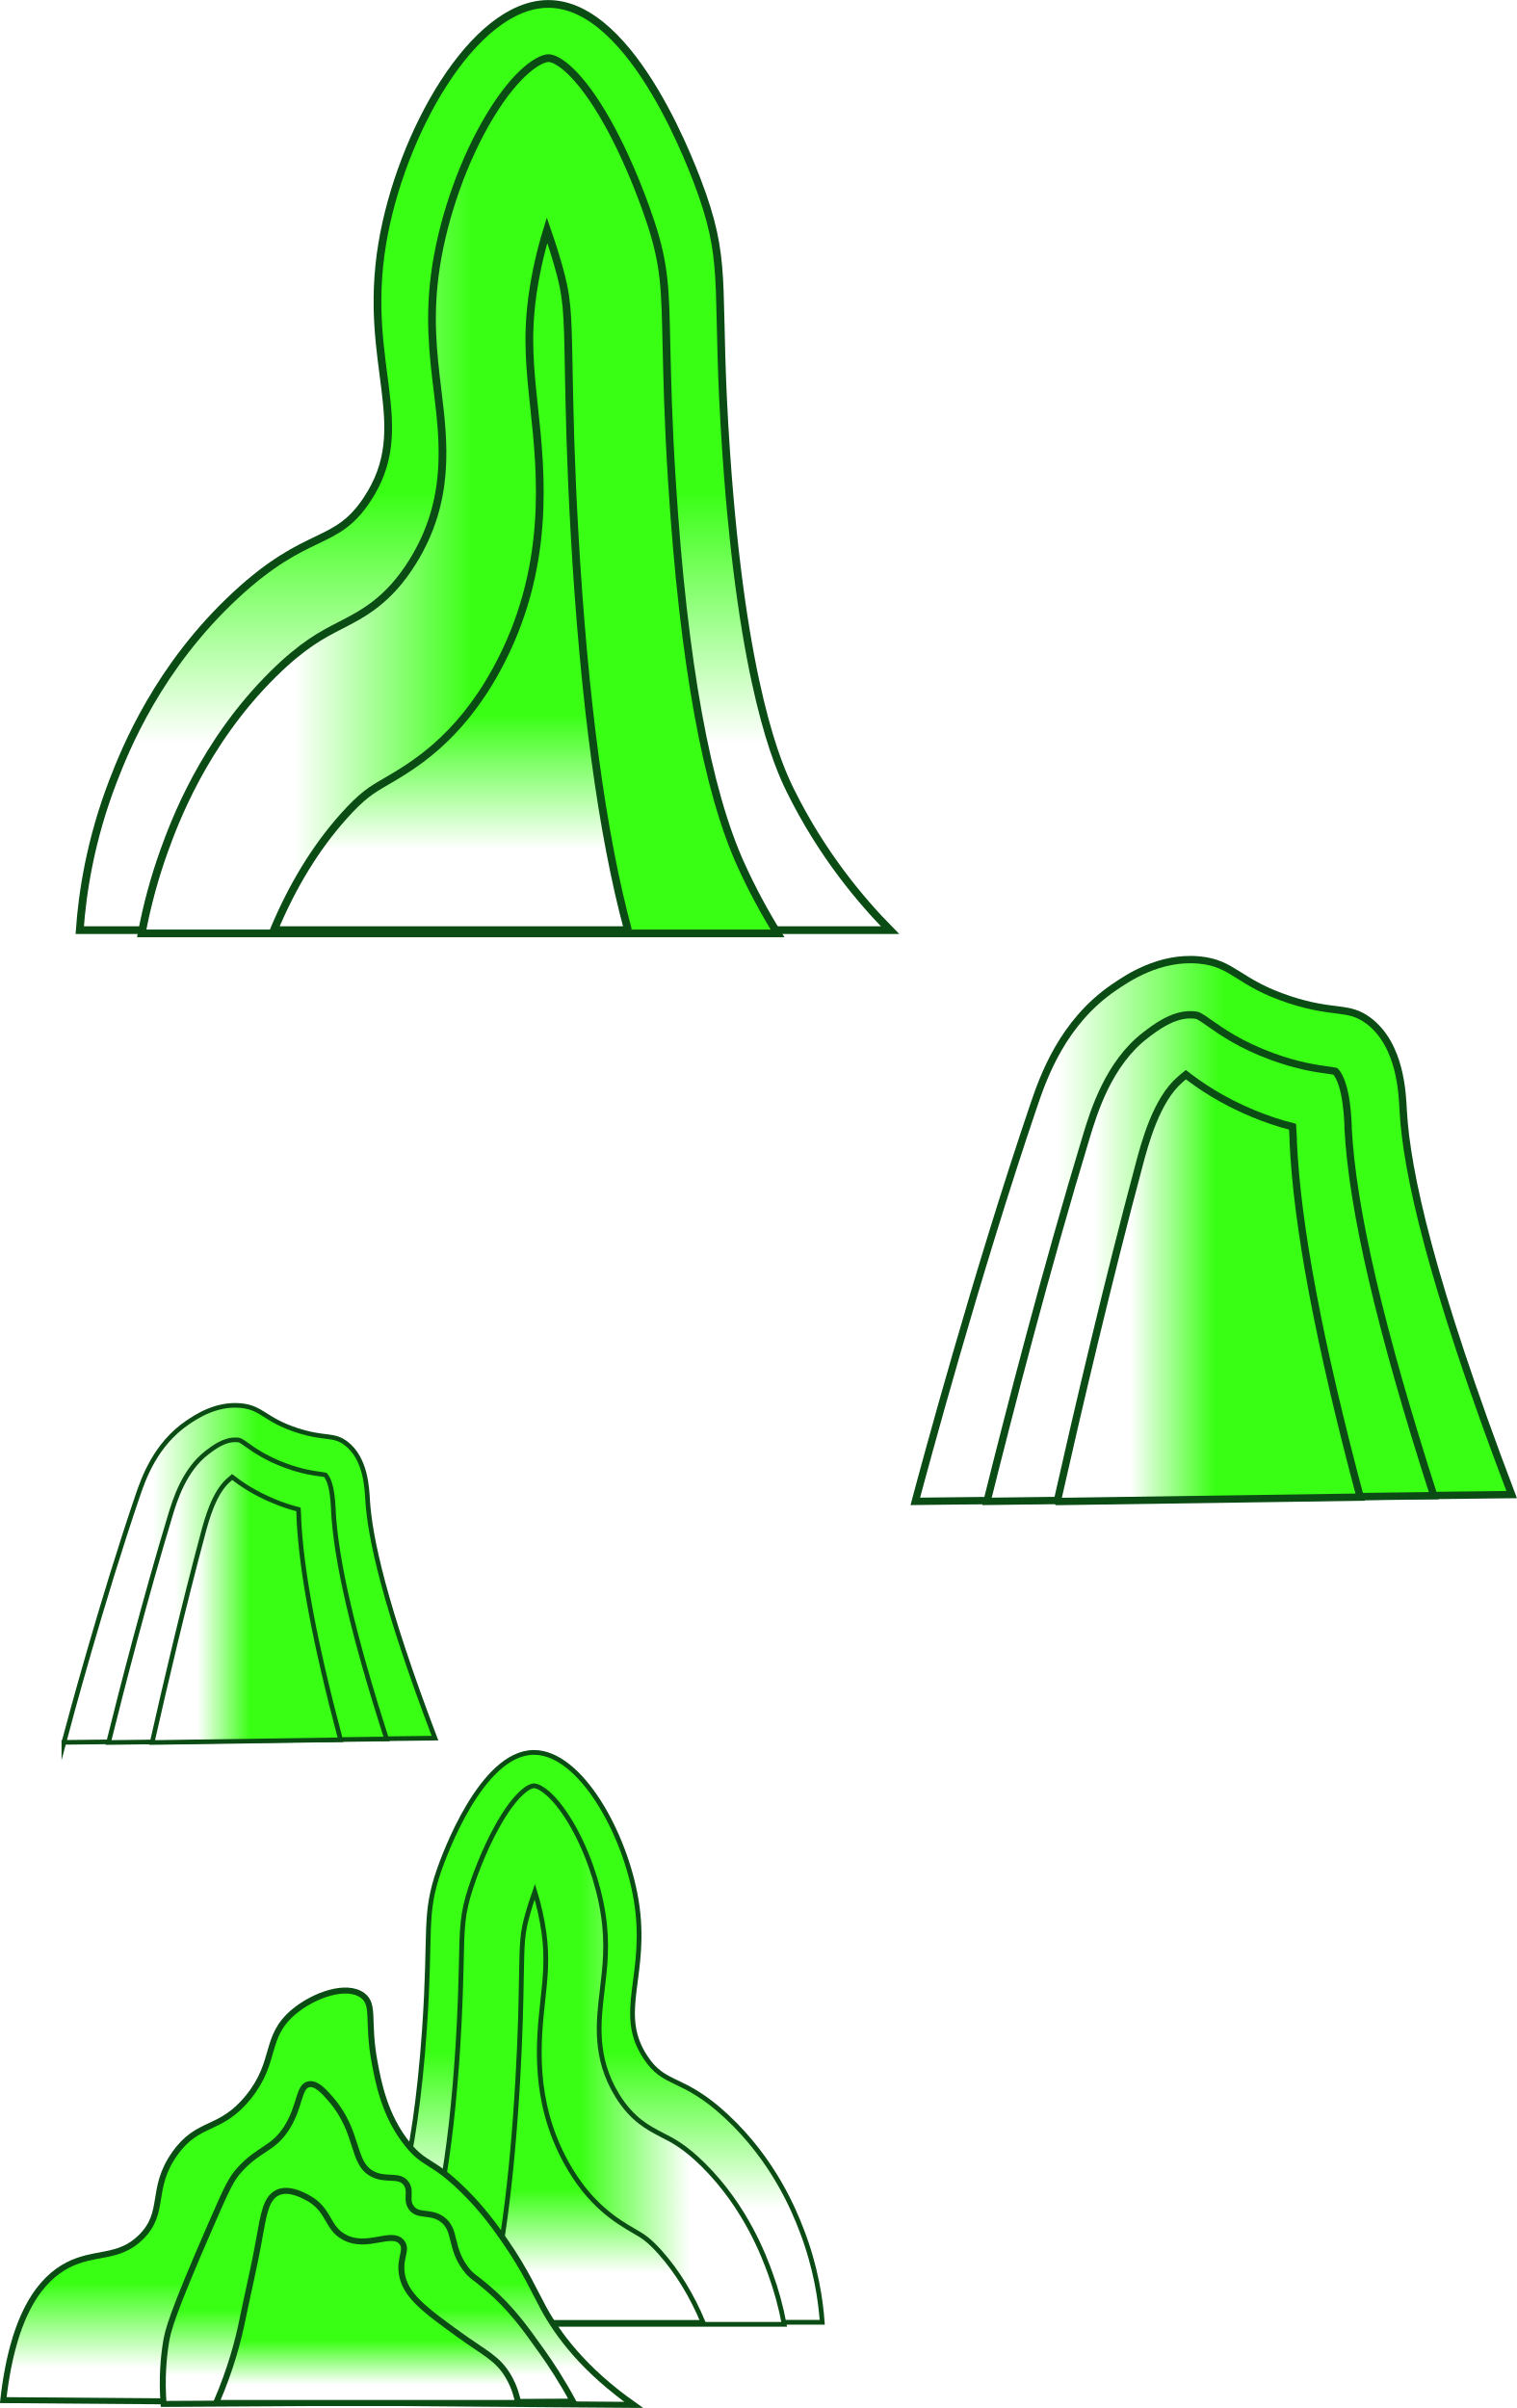
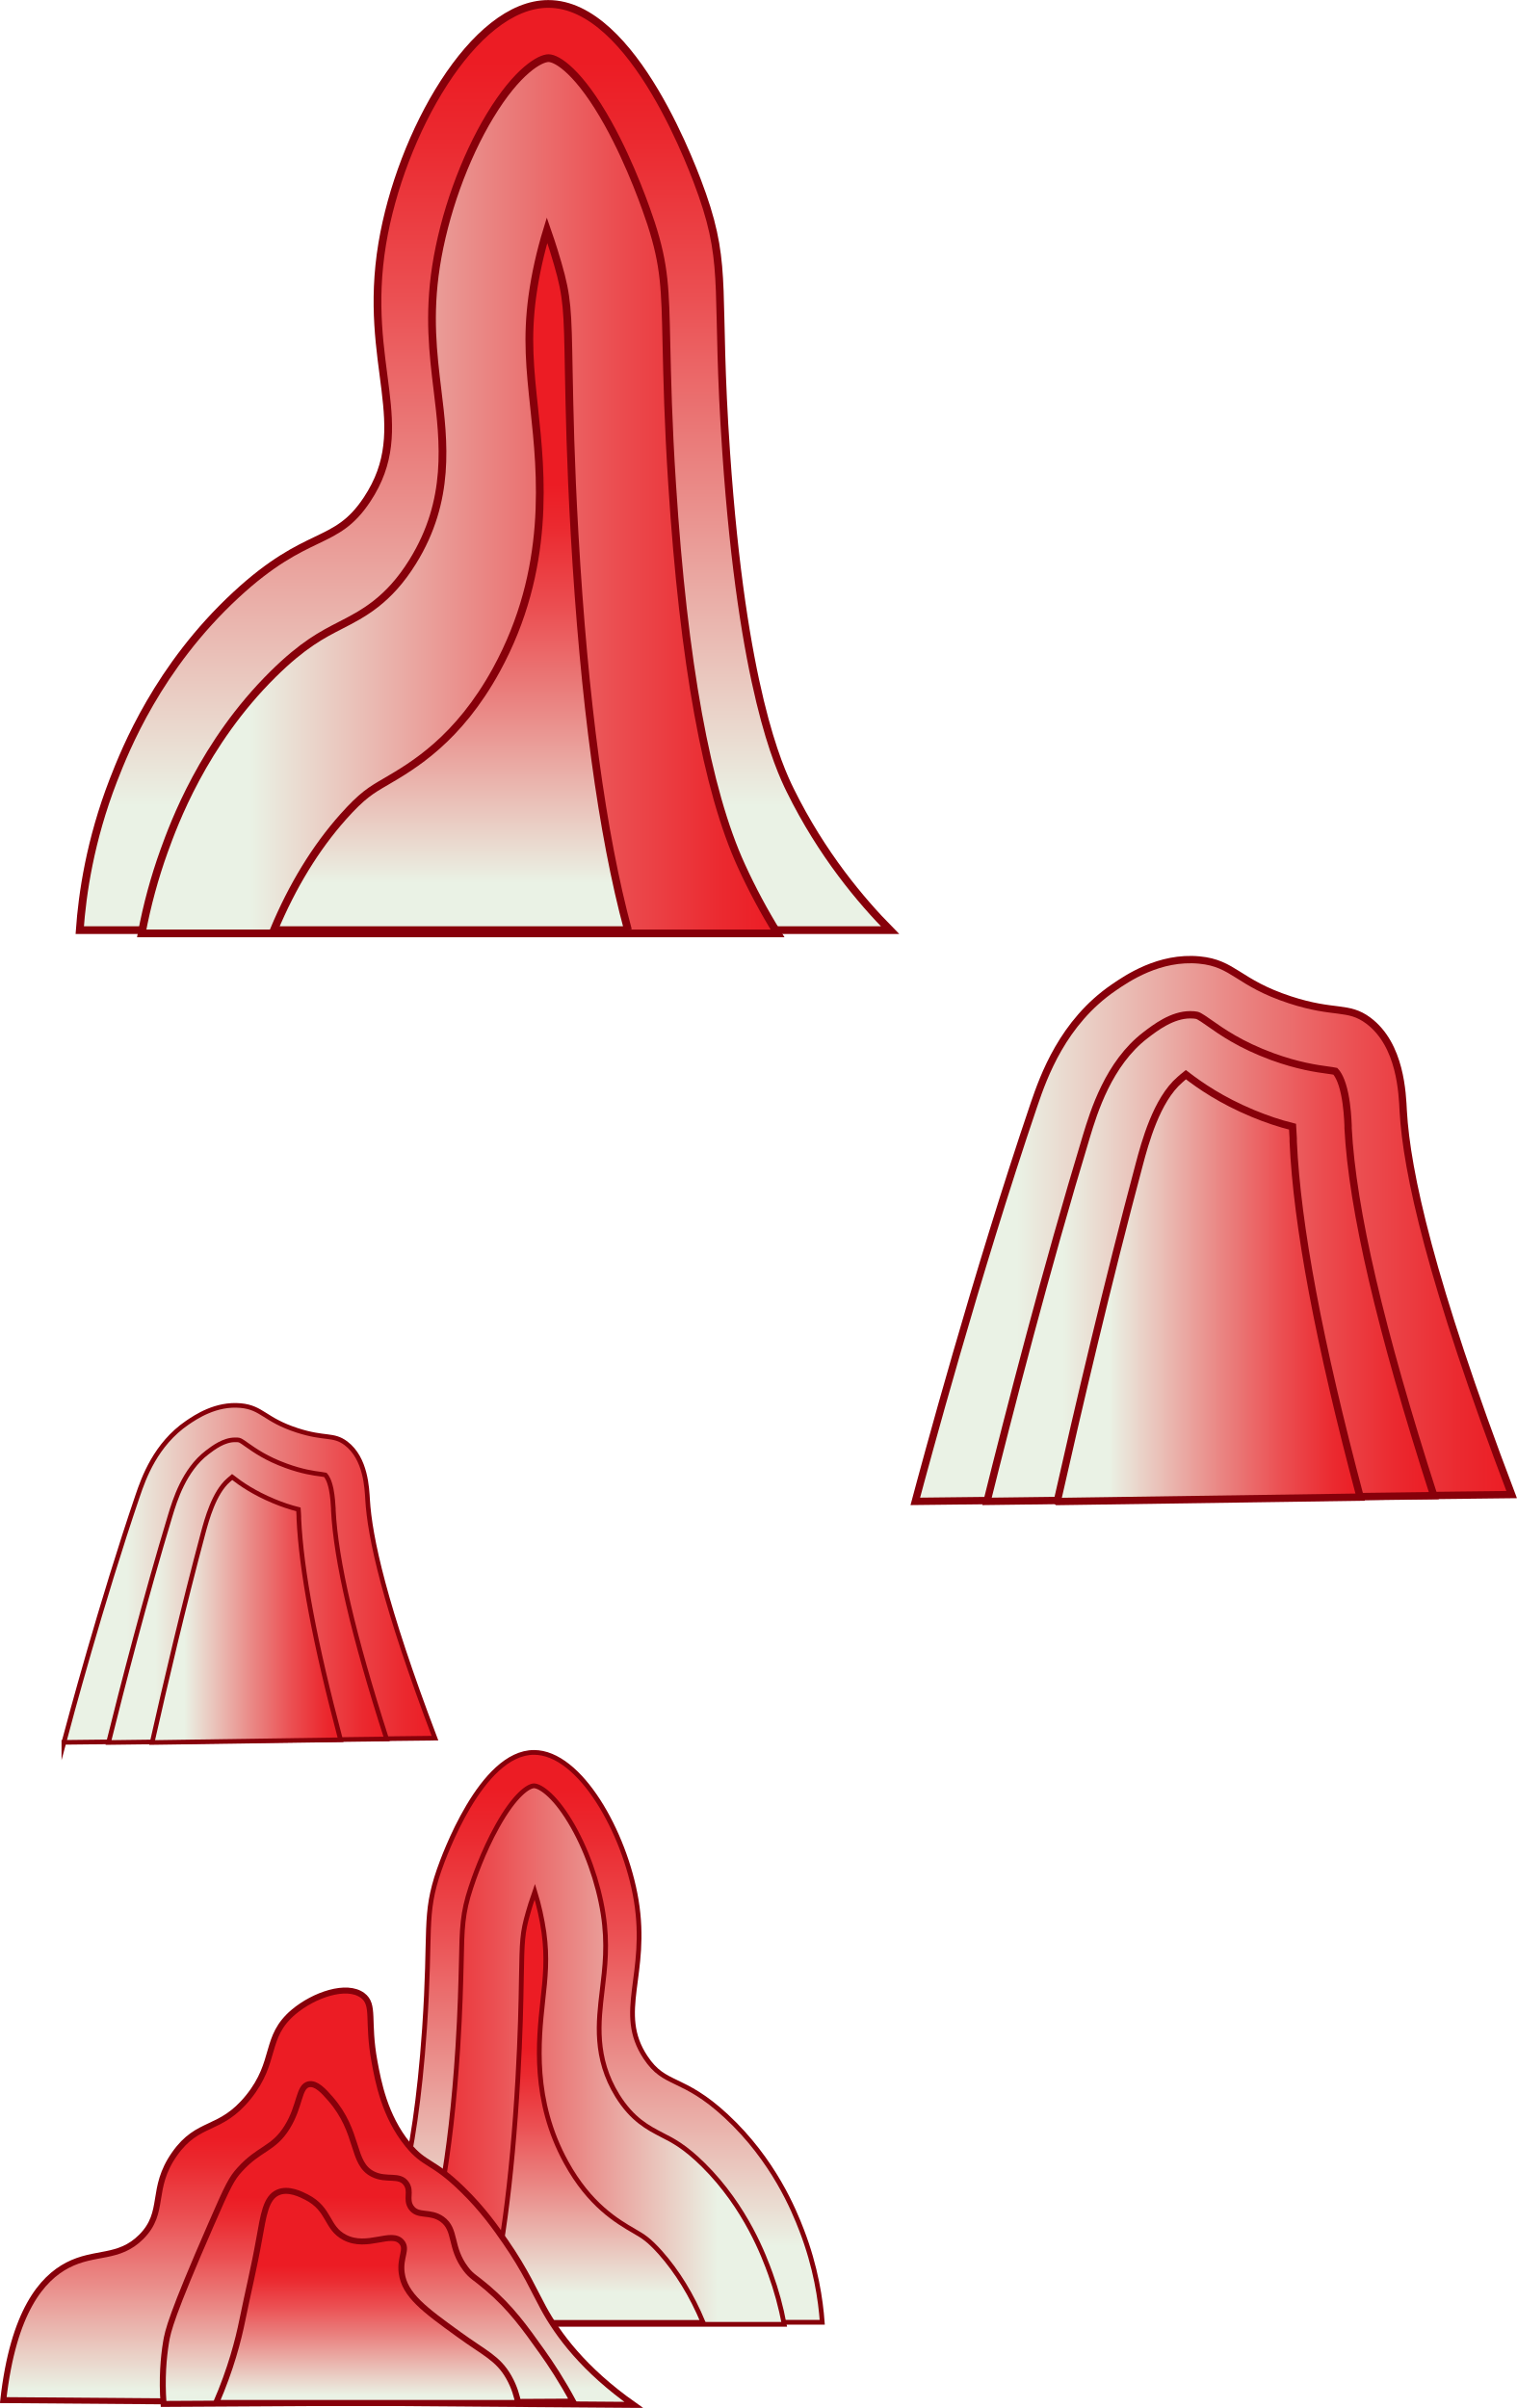
<svg xmlns="http://www.w3.org/2000/svg" xmlns:xlink="http://www.w3.org/1999/xlink" id="Layer_2" data-name="Layer 2" viewBox="0 0 111.67 177.26">
  <defs>
    <style>
      .cls-1 {
        fill: url(#linear-gradient-8);
      }

      .cls-1, .cls-2, .cls-3, .cls-4, .cls-5, .cls-6, .cls-7, .cls-8, .cls-9, .cls-10, .cls-11, .cls-12, .cls-13, .cls-14, .cls-15 {
-         stroke: #0a4c14;
+         stroke: #87000a;
        stroke-miterlimit: 10;
      }

      .cls-1, .cls-8, .cls-11 {
        stroke-width: .54px;
      }

      .cls-2 {
        fill: url(#linear-gradient-4);
      }

      .cls-2, .cls-5, .cls-14 {
        stroke-width: .35px;
      }

      .cls-3 {
        fill: url(#linear-gradient-12);
      }

      .cls-3, .cls-4, .cls-10 {
        stroke-width: .34px;
      }

      .cls-4 {
        fill: url(#linear-gradient-11);
      }

      .cls-5 {
        fill: url(#linear-gradient-6);
      }

      .cls-6 {
        fill: url(#linear-gradient-2);
      }

      .cls-6, .cls-13, .cls-15 {
        stroke-width: .57px;
      }

      .cls-7 {
        fill: url(#linear-gradient-14);
      }

      .cls-7, .cls-9, .cls-12 {
        stroke-width: .44px;
      }

      .cls-8 {
        fill: url(#linear-gradient-7);
      }

      .cls-9 {
        fill: url(#linear-gradient-15);
      }

      .cls-10 {
        fill: url(#linear-gradient-10);
      }

      .cls-11 {
        fill: url(#linear-gradient-9);
      }

      .cls-12 {
        fill: url(#linear-gradient-13);
      }

      .cls-13 {
        fill: url(#linear-gradient);
      }

      .cls-14 {
        fill: url(#linear-gradient-5);
      }

      .cls-15 {
        fill: url(#linear-gradient-3);
      }
    </style>
    <linearGradient id="linear-gradient" x1="35.7" y1="70.57" x2="35.7" y2="4.56" gradientUnits="userSpaceOnUse">
-       <stop offset=".17" stop-color="#ffffff" />
-       <stop offset=".24" stop-color="#ffffff" />
-       <stop offset=".52" stop-color="#39ff14" />
-       <stop offset=".74" stop-color="#39ff14" />
-       <stop offset=".91" stop-color="#39ff14" />
-       <stop offset="1" stop-color="#39ff14" />
+       <stop offset=".17" stop-color="#eaf2e5" />
+       <stop offset=".24" stop-color="#eaddd2" />
+       <stop offset=".52" stop-color="#ea8b88" />
+       <stop offset=".74" stop-color="#eb4f52" />
+       <stop offset=".91" stop-color="#eb2a30" />
+       <stop offset="1" stop-color="#ec1c24" />
    </linearGradient>
    <linearGradient id="linear-gradient-2" x1="10.43" y1="36.49" x2="57.24" y2="36.49" xlink:href="#linear-gradient" />
    <linearGradient id="linear-gradient-3" x1="33.2" y1="71.01" x2="33.2" y2="35.66" xlink:href="#linear-gradient" />
    <linearGradient id="linear-gradient-4" x1="72.89" y1="172.25" x2="72.89" y2="131.63" gradientTransform="translate(115.07) scale(-1 1)" xlink:href="#linear-gradient" />
    <linearGradient id="linear-gradient-5" x1="57.35" y1="151.28" x2="86.15" y2="151.28" gradientTransform="translate(115.07) scale(-1 1)" xlink:href="#linear-gradient" />
    <linearGradient id="linear-gradient-6" x1="71.35" y1="172.52" x2="71.35" y2="150.77" gradientTransform="translate(115.07) scale(-1 1)" xlink:href="#linear-gradient" />
    <linearGradient id="linear-gradient-7" x1="67.38" y1="90.59" x2="111.28" y2="90.59" xlink:href="#linear-gradient" />
    <linearGradient id="linear-gradient-8" x1="72.66" y1="92.61" x2="105.55" y2="92.61" xlink:href="#linear-gradient" />
    <linearGradient id="linear-gradient-9" x1="77.83" y1="94.82" x2="100.12" y2="94.82" xlink:href="#linear-gradient" />
    <linearGradient id="linear-gradient-10" x1="4.7" y1="115.87" x2="32.02" y2="115.87" xlink:href="#linear-gradient" />
    <linearGradient id="linear-gradient-11" x1="7.99" y1="117.13" x2="28.45" y2="117.13" xlink:href="#linear-gradient" />
    <linearGradient id="linear-gradient-12" x1="11.2" y1="118.5" x2="25.07" y2="118.5" xlink:href="#linear-gradient" />
    <linearGradient id="linear-gradient-13" x1="-2584.33" y1="179.73" x2="-2584.33" y2="157.3" gradientTransform="translate(-2560.887) scale(-1 1)" xlink:href="#linear-gradient" />
    <linearGradient id="linear-gradient-14" x1="-2587.98" y1="179.03" x2="-2587.98" y2="161.72" gradientTransform="translate(-2560.887) scale(-1 1)" xlink:href="#linear-gradient" />
    <linearGradient id="linear-gradient-15" x1="-2587.92" y1="178.28" x2="-2587.92" y2="166.79" gradientTransform="translate(-2560.887) scale(-1 1)" xlink:href="#linear-gradient" />
  </defs>
  <g id="Layer_1-2" data-name="Layer 1">
    <g>
      <g>
        <path class="cls-13" d="M65.52,68.47c-2.11-2.14-5.01-5.55-7.35-10.3-.82-1.67-3.52-7.47-4.71-24.83-.82-11.85.14-13.57-1.76-19-.53-1.52-5.02-14.06-11.34-14.05-5.51,0-10.88,9.58-12.22,17.64-1.49,8.98,2.47,13.43-1.12,18.84-2.34,3.54-4.35,2.11-9.66,7.03-5.71,5.29-8.12,11.33-9.02,13.65-1.71,4.42-2.28,8.34-2.47,11.02,19.88,0,39.76,0,59.64,0Z" />
        <path class="cls-6" d="M57.24,68.71c-.99-1.6-1.88-3.26-2.66-4.97-2.54-5.53-4.26-14.97-5.1-28.07-.3-4.63-.36-7.78-.42-10.31-.09-4.1-.12-5.8-1.13-8.91-.31-.94-1.45-4.27-3.16-7.35-2.12-3.81-3.76-4.82-4.39-4.82-.6,0-2.28.89-4.31,4.25-1.9,3.14-3.38,7.28-3.97,11.07-.56,3.62-.22,6.43.11,9.15.46,3.78.98,8.07-1.83,12.6-1.78,2.87-3.67,3.84-5.33,4.69-1.34.69-2.73,1.4-4.94,3.58-5.16,5.1-7.32,11.06-8.03,13.02-.71,1.97-1.26,4-1.65,6.07h46.81Z" />
        <path class="cls-15" d="M46.23,68.47c-1.91-7.07-3.23-16.84-3.93-29.13-.31-5.41-.37-9.07-.43-12-.08-4.53-.1-5.47-.81-7.92-.12-.42-.39-1.33-.79-2.48-.49,1.6-.86,3.26-1.08,4.86-.42,3.07-.17,5.38.14,8.3.5,4.7,1.27,11.79-2.79,19.21-2.81,5.13-6.14,7.06-8.12,8.22-1.12.65-1.74,1.01-3.16,2.6-2.02,2.27-3.73,5.06-5.1,8.34h26.08Z" />
      </g>
      <g>
        <path class="cls-2" d="M23.83,170.96c1.3-1.32,3.08-3.41,4.52-6.34.5-1.03,2.16-4.6,2.9-15.28.5-7.29-.08-8.35,1.08-11.69.33-.94,3.09-8.65,6.98-8.65,3.39,0,6.69,5.89,7.52,10.86.92,5.53-1.52,8.26.69,11.59,1.44,2.18,2.68,1.3,5.94,4.32,3.51,3.26,5,6.97,5.55,8.4,1.05,2.72,1.4,5.13,1.52,6.78-12.23,0-24.46,0-36.7,0Z" />
        <path class="cls-14" d="M28.92,171.1c.61-.99,1.16-2.01,1.64-3.06,1.56-3.4,2.62-9.21,3.14-17.27.18-2.85.22-4.79.26-6.34.05-2.52.07-3.57.7-5.48.19-.58.89-2.63,1.95-4.52,1.3-2.34,2.31-2.97,2.7-2.97.37,0,1.4.55,2.65,2.62,1.17,1.93,2.08,4.48,2.44,6.81.35,2.23.13,3.96-.07,5.63-.28,2.33-.6,4.96,1.12,7.75,1.1,1.77,2.26,2.36,3.28,2.89.83.42,1.68.86,3.04,2.2,3.17,3.14,4.5,6.81,4.94,8.01.44,1.21.78,2.46,1.02,3.73h-28.8Z" />
        <path class="cls-5" d="M35.7,170.96c1.18-4.35,1.99-10.36,2.42-17.92.19-3.33.23-5.58.26-7.39.05-2.79.06-3.36.5-4.87.07-.26.24-.82.49-1.53.3.98.53,2.01.67,2.99.26,1.89.11,3.31-.09,5.11-.31,2.89-.78,7.26,1.72,11.82,1.73,3.16,3.78,4.35,5,5.06.69.4,1.07.62,1.95,1.6,1.24,1.4,2.3,3.12,3.14,5.13h-16.04Z" />
      </g>
      <g>
        <path class="cls-8" d="M67.38,110.52c.7-2.61,4.46-16.61,8.74-29.21.71-2.08,2.12-6.05,5.86-8.61.99-.68,3.37-2.31,6.31-2.03,2.55.24,2.82,1.67,6.67,2.93,3.31,1.08,4.26.41,5.77,1.53,2.4,1.8,2.5,5.39,2.57,6.67.25,4.43,1.98,12.43,7.98,28.22-14.63.17-29.27.33-43.9.5Z" />
        <path class="cls-1" d="M72.66,110.52c1.61-6.47,4.37-17.18,7.32-26.89.53-1.74,1.62-5.35,4.35-7.43.73-.56,1.96-1.5,3.29-1.5.09,0,.18,0,.27.01.31.03.34.04,1.13.59.92.65,2.3,1.62,4.64,2.48,1.9.69,3.24.88,4.13,1,.13.02.37.05.51.08.16.17.47.61.69,1.69.18.88.23,1.81.25,2.31v.19c.31,5.95,2.37,14.81,6.31,27.05l-32.89.42Z" />
        <path class="cls-11" d="M77.83,110.52c1.54-6.84,3.73-16.18,6.04-24.82.41-1.54,1.26-4.73,2.99-6.22.13-.12.29-.25.44-.37,1.08.83,2.6,1.88,4.92,2.85.99.41,1.96.74,2.93.98.02.34.04.64.05.86v.23c.28,6.19,1.89,14.76,4.93,26.18l-22.29.32Z" />
      </g>
      <g>
        <path class="cls-10" d="M4.7,128.27c.43-1.62,2.77-10.34,5.44-18.18.44-1.29,1.32-3.77,3.65-5.36.62-.42,2.1-1.43,3.93-1.26,1.59.15,1.75,1.04,4.15,1.82,2.06.67,2.65.25,3.59.95,1.49,1.12,1.55,3.36,1.6,4.15.16,2.75,1.23,7.74,4.96,17.56-9.11.1-18.21.21-27.32.31Z" />
        <path class="cls-4" d="M7.99,128.27c1-4.03,2.72-10.69,4.55-16.73.33-1.08,1.01-3.33,2.71-4.62.46-.35,1.22-.93,2.05-.93.06,0,.11,0,.17,0,.19.02.21.02.7.37.57.4,1.43,1.01,2.89,1.54,1.18.43,2.02.55,2.57.62.08.01.23.03.32.05.1.11.29.38.43,1.05.11.55.14,1.13.16,1.44v.12c.19,3.7,1.47,9.21,3.92,16.83l-20.47.26Z" />
        <path class="cls-3" d="M11.2,128.27c.96-4.26,2.32-10.07,3.76-15.44.26-.96.79-2.94,1.86-3.87.08-.07.18-.15.27-.23.67.52,1.62,1.17,3.06,1.77.62.26,1.22.46,1.82.61.02.21.02.4.03.53v.14c.18,3.85,1.18,9.19,3.07,16.29l-13.87.2Z" />
      </g>
      <g>
        <path class="cls-12" d="M46.65,177.03c-3.69-2.6-5.59-5.19-6.65-7.14-.65-1.19-1.31-2.73-2.8-4.88-.71-1.02-1.65-2.37-3.15-3.83-2.24-2.19-2.76-1.75-4.03-3.31-1.72-2.11-2.18-4.65-2.45-6.1-.56-3.02.05-4.19-.88-4.88-1.17-.87-3.57-.05-5.08,1.22-2.2,1.86-1.19,3.62-3.33,6.27-2.09,2.58-3.67,1.68-5.43,4.18-1.82,2.59-.62,4.26-2.45,6.1-1.67,1.67-3.39,1.03-5.43,2.09-1.86.97-3.99,3.38-4.73,9.93,15.47.12,30.93.23,46.4.35Z" />
        <path class="cls-7" d="M42.18,176.77c-.81-1.5-1.61-2.72-2.28-3.66-1.26-1.77-2.29-3.22-4.03-4.7-.91-.78-1.14-.81-1.58-1.39-1.21-1.6-.67-2.88-1.75-3.66-.9-.64-1.78-.14-2.28-.87-.41-.61.05-1.16-.35-1.74-.5-.73-1.45-.2-2.45-.7-1.62-.8-.96-3.07-3.15-5.57-.47-.54-1.03-1.16-1.58-1.05-.76.16-.61,1.56-1.58,3.14-1.01,1.65-2.05,1.54-3.5,3.14-.59.65-.85,1.13-2.1,4.01-2.95,6.76-3.19,7.86-3.33,8.71-.18,1.11-.32,2.65-.18,4.53,10.04-.06,20.08-.12,30.11-.17Z" />
        <path class="cls-9" d="M38.15,176.9c-.09-.46-.27-1.17-.7-1.92-.8-1.4-1.77-1.75-3.68-3.14-2.5-1.81-3.99-2.89-4.2-4.53-.15-1.15.45-1.73,0-2.26-.74-.89-2.51.53-4.2-.35-1.36-.71-1.07-2.07-2.8-2.96-.41-.21-1.33-.68-2.1-.35-.9.39-1.07,1.65-1.4,3.48-.35,1.98-.83,3.95-1.23,5.92-.3,1.49-.85,3.6-1.93,6.1,7.41,0,14.82,0,22.24,0Z" />
      </g>
    </g>
  </g>
</svg>
